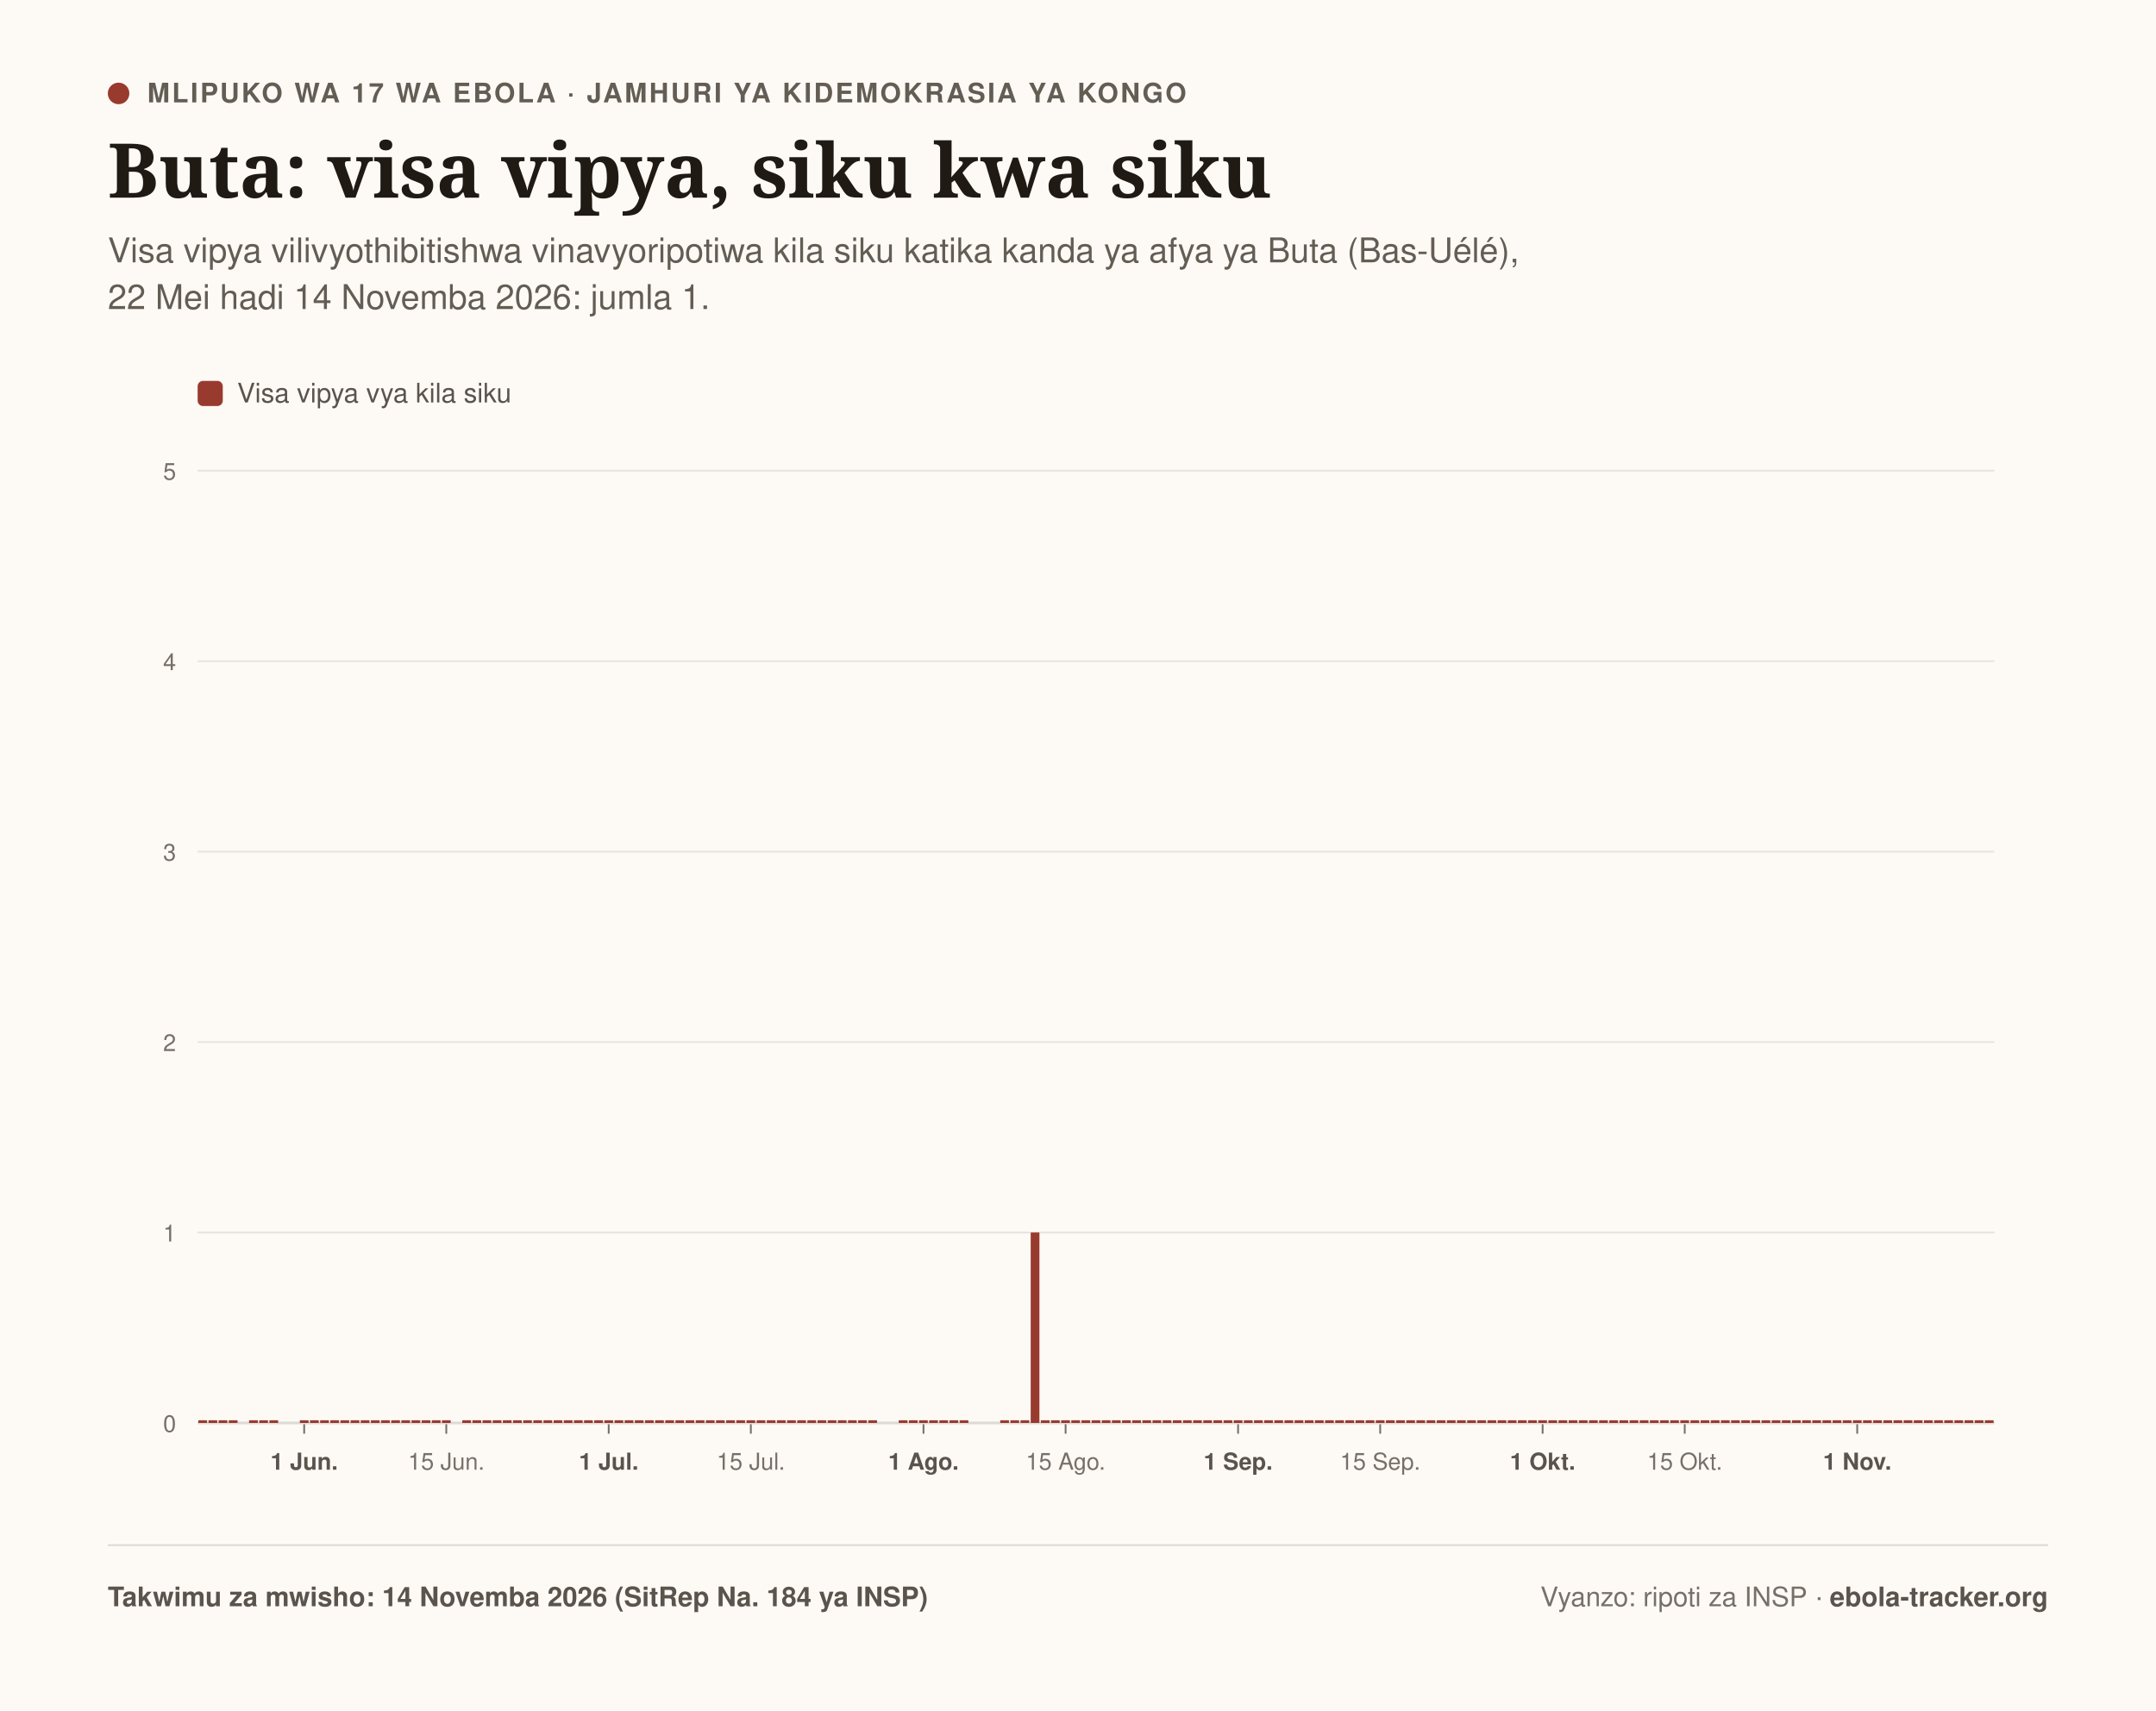
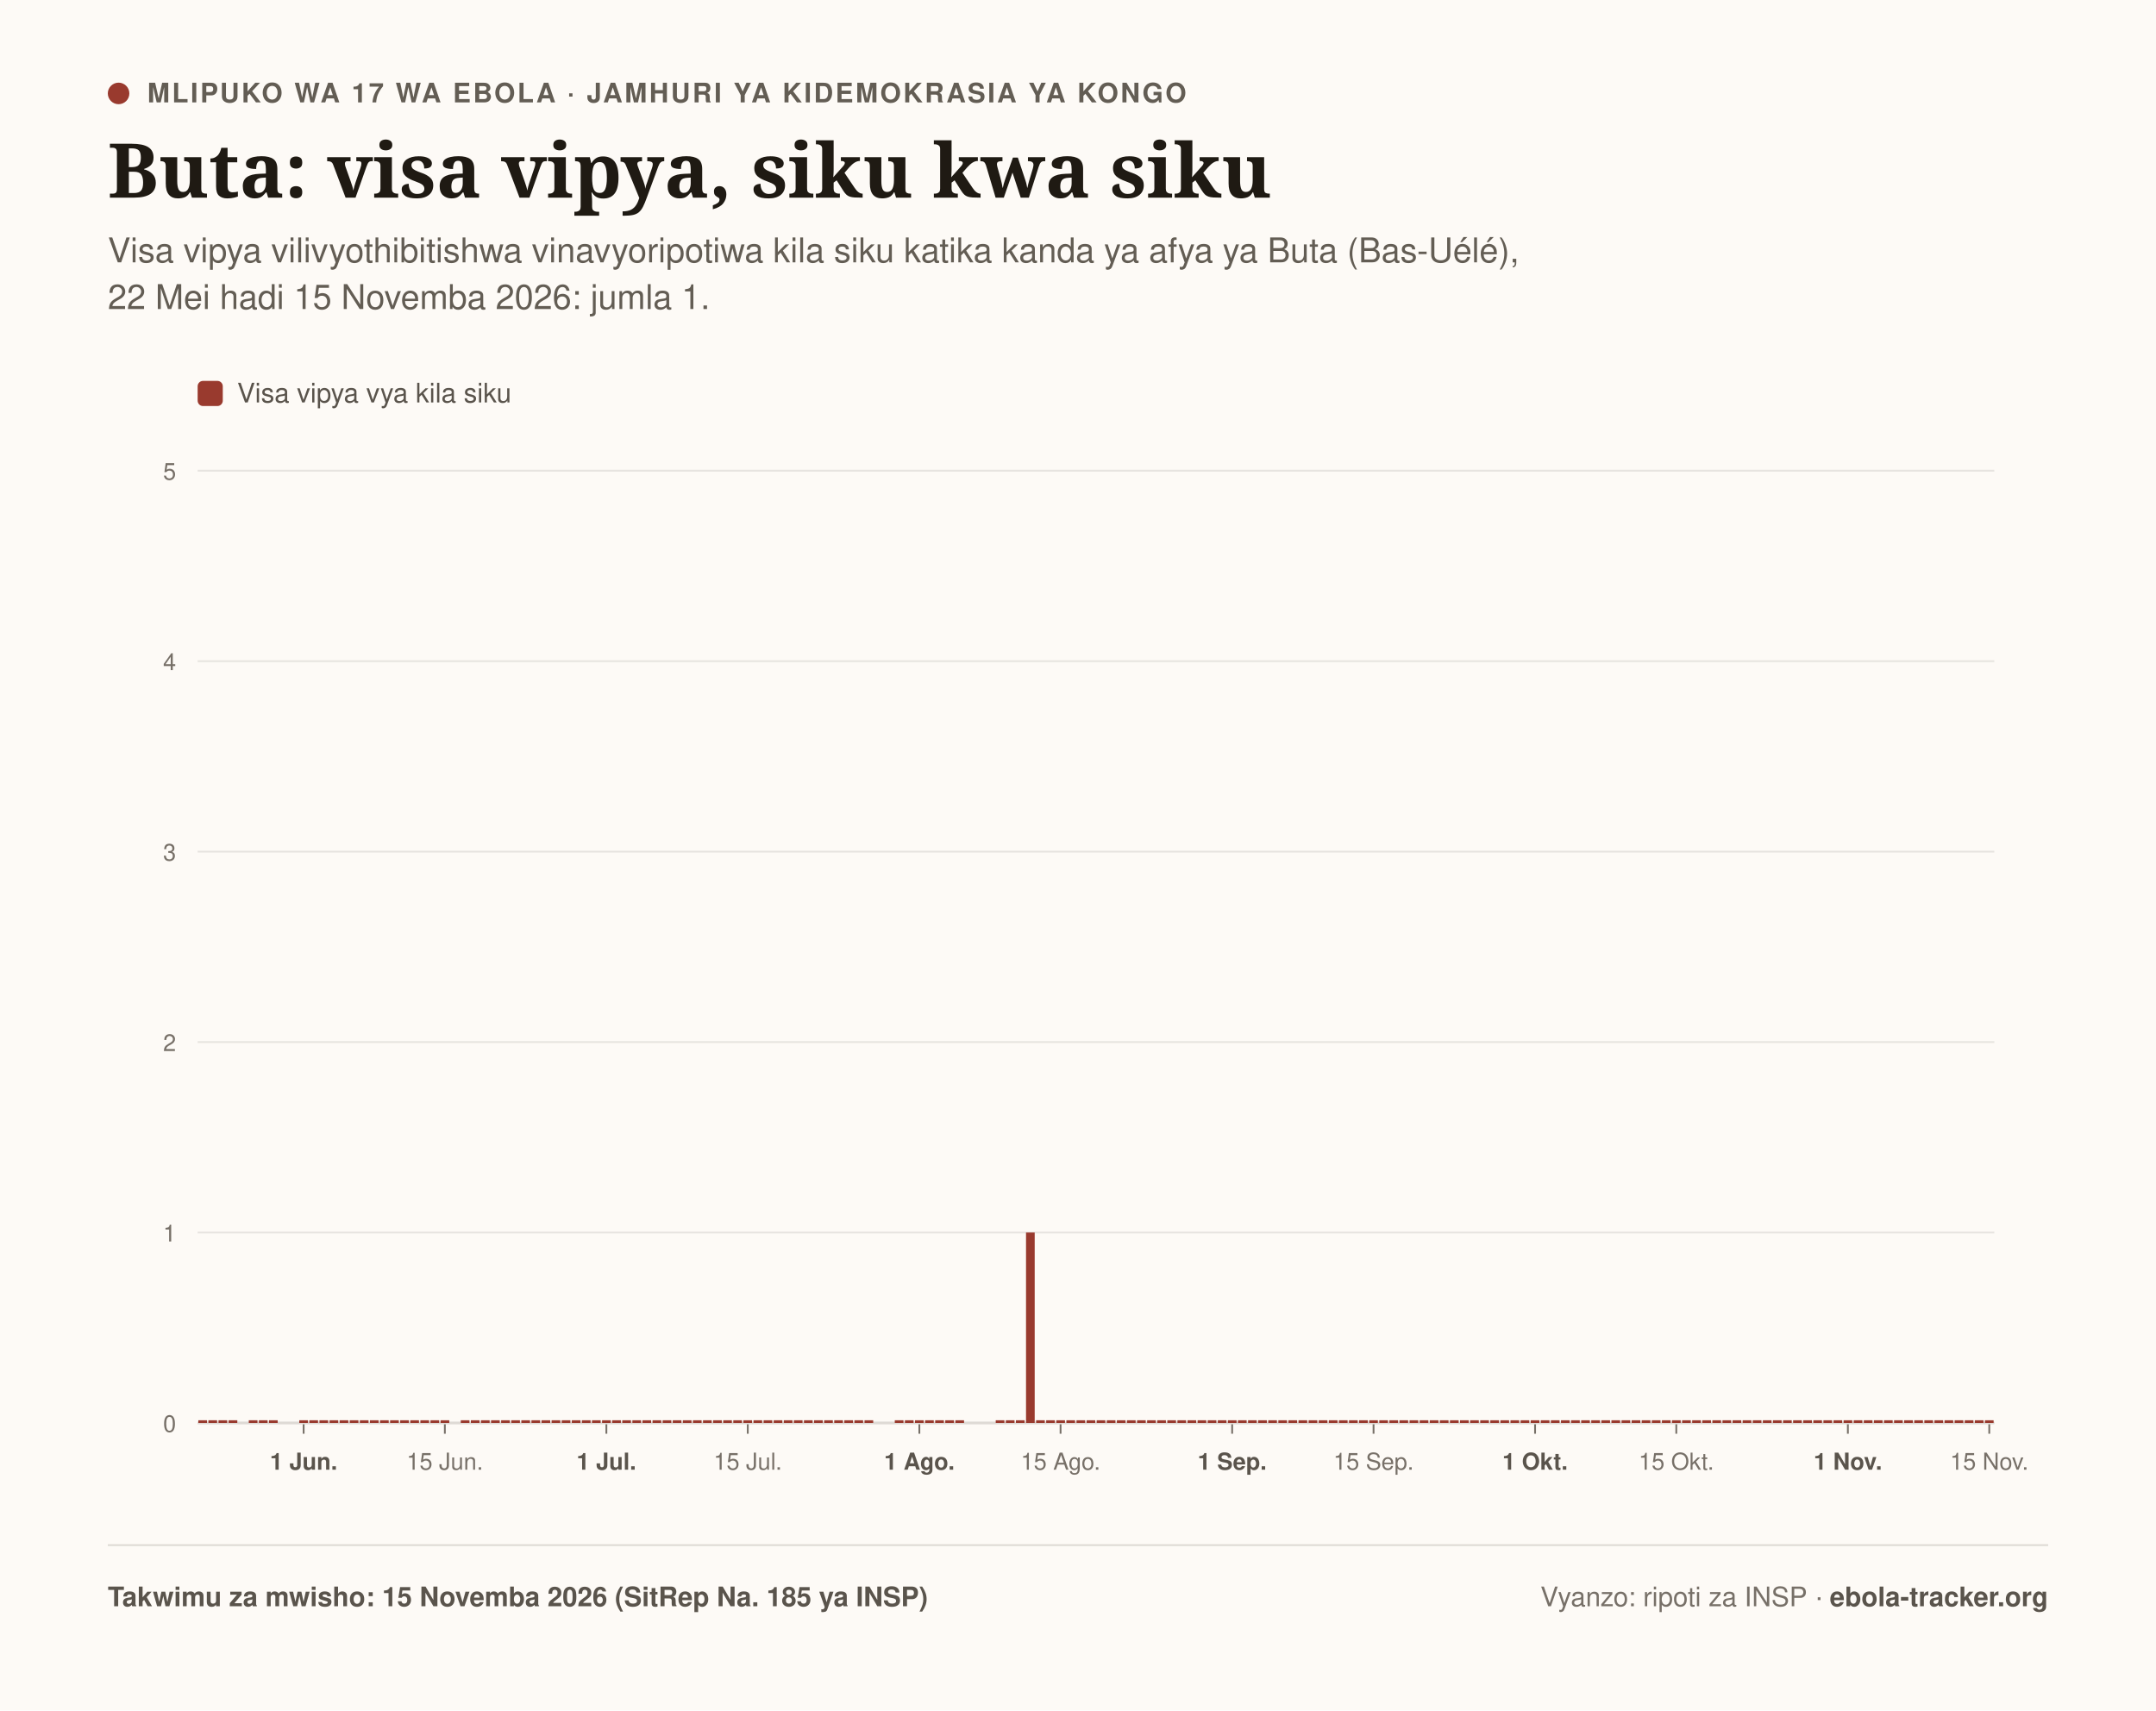
- <svg xmlns="http://www.w3.org/2000/svg" viewBox="0 0 1200 952" role="img" aria-label="Buta: visa vipya, siku kwa siku. Visa vipya vilivyothibitishwa vinavyoripotiwa kila siku katika kanda ya afya ya Buta (Bas-Uélé), 22 Mei hadi 14 Novemba 2026: jumla 1.">
+ <svg xmlns="http://www.w3.org/2000/svg" viewBox="0 0 1200 952" role="img" aria-label="Buta: visa vipya, siku kwa siku. Visa vipya vilivyothibitishwa vinavyoripotiwa kila siku katika kanda ya afya ya Buta (Bas-Uélé), 22 Mei hadi 15 Novemba 2026: jumla 1.">
  <rect width="1200" height="952" fill="#FDFAF6" />
  <circle cx="66" cy="52" r="6" fill="#993A2E" />
  <text x="82.0" y="57.0" font-family="'Public Sans',Helvetica,Arial,sans-serif" font-size="15" font-weight="700" fill="#635D54" text-anchor="start" letter-spacing=".08em">MLIPUKO WA 17 WA EBOLA · JAMHURI YA KIDEMOKRASIA YA KONGO</text>
  <text x="60.0" y="110.0" font-family="'Source Serif 4',Georgia,serif" font-size="42" font-weight="600" fill="#1F1A13" text-anchor="start">Buta: visa vipya, siku kwa siku</text>
  <text x="60.0" y="146.0" font-family="'Public Sans',Helvetica,Arial,sans-serif" font-size="19" font-weight="400" fill="#635D54" text-anchor="start">Visa vipya vilivyothibitishwa vinavyoripotiwa kila siku katika kanda ya afya ya Buta (Bas-Uélé),</text>
-   <text x="60.0" y="172.0" font-family="'Public Sans',Helvetica,Arial,sans-serif" font-size="19" font-weight="400" fill="#635D54" text-anchor="start">22 Mei hadi 14 Novemba 2026: jumla 1.</text>
+   <text x="60.0" y="172.0" font-family="'Public Sans',Helvetica,Arial,sans-serif" font-size="19" font-weight="400" fill="#635D54" text-anchor="start">22 Mei hadi 15 Novemba 2026: jumla 1.</text>
  <rect x="110" y="212" width="14" height="14" rx="3" fill="#993A2E" />
  <text x="132.0" y="224.0" font-family="'Public Sans',Helvetica,Arial,sans-serif" font-size="15" font-weight="400" fill="#5A544C" text-anchor="start">Visa vipya vya kila siku</text>
  <line x1="110" x2="1110" y1="792.0" y2="792.0" stroke="#E7E4E0" />
  <text x="98.0" y="797.0" font-family="'Public Sans',Helvetica,Arial,sans-serif" font-size="13" font-weight="400" fill="#777068" text-anchor="end">0</text>
  <line x1="110" x2="1110" y1="686.0" y2="686.0" stroke="#E7E4E0" />
  <text x="98.0" y="691.0" font-family="'Public Sans',Helvetica,Arial,sans-serif" font-size="13" font-weight="400" fill="#777068" text-anchor="end">1</text>
  <line x1="110" x2="1110" y1="580.0" y2="580.0" stroke="#E7E4E0" />
  <text x="98.0" y="585.0" font-family="'Public Sans',Helvetica,Arial,sans-serif" font-size="13" font-weight="400" fill="#777068" text-anchor="end">2</text>
  <line x1="110" x2="1110" y1="474.0" y2="474.0" stroke="#E7E4E0" />
  <text x="98.0" y="479.0" font-family="'Public Sans',Helvetica,Arial,sans-serif" font-size="13" font-weight="400" fill="#777068" text-anchor="end">3</text>
  <line x1="110" x2="1110" y1="368.0" y2="368.0" stroke="#E7E4E0" />
  <text x="98.0" y="373.0" font-family="'Public Sans',Helvetica,Arial,sans-serif" font-size="13" font-weight="400" fill="#777068" text-anchor="end">4</text>
  <line x1="110" x2="1110" y1="262.0" y2="262.0" stroke="#E7E4E0" />
  <text x="98.0" y="267.0" font-family="'Public Sans',Helvetica,Arial,sans-serif" font-size="13" font-weight="400" fill="#777068" text-anchor="end">5</text>
-   <line x1="169.3" x2="169.3" y1="792" y2="798" stroke="#777068" />
-   <text x="169.3" y="818.0" font-family="'Public Sans',Helvetica,Arial,sans-serif" font-size="13" font-weight="600" fill="#5A544C" text-anchor="middle">1 Jun.</text>
-   <line x1="248.4" x2="248.4" y1="792" y2="798" stroke="#777068" />
-   <text x="248.4" y="818.0" font-family="'Public Sans',Helvetica,Arial,sans-serif" font-size="13" font-weight="400" fill="#777068" text-anchor="middle">15 Jun.</text>
-   <line x1="338.8" x2="338.8" y1="792" y2="798" stroke="#777068" />
-   <text x="338.8" y="818.0" font-family="'Public Sans',Helvetica,Arial,sans-serif" font-size="13" font-weight="600" fill="#5A544C" text-anchor="middle">1 Jul.</text>
-   <line x1="417.9" x2="417.9" y1="792" y2="798" stroke="#777068" />
-   <text x="417.9" y="818.0" font-family="'Public Sans',Helvetica,Arial,sans-serif" font-size="13" font-weight="400" fill="#777068" text-anchor="middle">15 Jul.</text>
-   <line x1="514.0" x2="514.0" y1="792" y2="798" stroke="#777068" />
-   <text x="514.0" y="818.0" font-family="'Public Sans',Helvetica,Arial,sans-serif" font-size="13" font-weight="600" fill="#5A544C" text-anchor="middle">1 Ago.</text>
-   <line x1="593.1" x2="593.1" y1="792" y2="798" stroke="#777068" />
-   <text x="593.1" y="818.0" font-family="'Public Sans',Helvetica,Arial,sans-serif" font-size="13" font-weight="400" fill="#777068" text-anchor="middle">15 Ago.</text>
-   <line x1="689.1" x2="689.1" y1="792" y2="798" stroke="#777068" />
-   <text x="689.1" y="818.0" font-family="'Public Sans',Helvetica,Arial,sans-serif" font-size="13" font-weight="600" fill="#5A544C" text-anchor="middle">1 Sep.</text>
-   <line x1="768.2" x2="768.2" y1="792" y2="798" stroke="#777068" />
-   <text x="768.2" y="818.0" font-family="'Public Sans',Helvetica,Arial,sans-serif" font-size="13" font-weight="400" fill="#777068" text-anchor="middle">15 Sep.</text>
-   <line x1="858.6" x2="858.6" y1="792" y2="798" stroke="#777068" />
-   <text x="858.6" y="818.0" font-family="'Public Sans',Helvetica,Arial,sans-serif" font-size="13" font-weight="600" fill="#5A544C" text-anchor="middle">1 Okt.</text>
-   <line x1="937.7" x2="937.7" y1="792" y2="798" stroke="#777068" />
-   <text x="937.7" y="818.0" font-family="'Public Sans',Helvetica,Arial,sans-serif" font-size="13" font-weight="400" fill="#777068" text-anchor="middle">15 Okt.</text>
-   <line x1="1033.7" x2="1033.7" y1="792" y2="798" stroke="#777068" />
-   <text x="1033.7" y="818.0" font-family="'Public Sans',Helvetica,Arial,sans-serif" font-size="13" font-weight="600" fill="#5A544C" text-anchor="middle">1 Nov.</text>
+   <line x1="169.0" x2="169.0" y1="792" y2="798" stroke="#777068" />
+   <text x="169.0" y="818.0" font-family="'Public Sans',Helvetica,Arial,sans-serif" font-size="13" font-weight="600" fill="#5A544C" text-anchor="middle">1 Jun.</text>
+   <line x1="247.6" x2="247.6" y1="792" y2="798" stroke="#777068" />
+   <text x="247.6" y="818.0" font-family="'Public Sans',Helvetica,Arial,sans-serif" font-size="13" font-weight="400" fill="#777068" text-anchor="middle">15 Jun.</text>
+   <line x1="337.5" x2="337.5" y1="792" y2="798" stroke="#777068" />
+   <text x="337.5" y="818.0" font-family="'Public Sans',Helvetica,Arial,sans-serif" font-size="13" font-weight="600" fill="#5A544C" text-anchor="middle">1 Jul.</text>
+   <line x1="416.2" x2="416.2" y1="792" y2="798" stroke="#777068" />
+   <text x="416.2" y="818.0" font-family="'Public Sans',Helvetica,Arial,sans-serif" font-size="13" font-weight="400" fill="#777068" text-anchor="middle">15 Jul.</text>
+   <line x1="511.7" x2="511.7" y1="792" y2="798" stroke="#777068" />
+   <text x="511.7" y="818.0" font-family="'Public Sans',Helvetica,Arial,sans-serif" font-size="13" font-weight="600" fill="#5A544C" text-anchor="middle">1 Ago.</text>
+   <line x1="590.3" x2="590.3" y1="792" y2="798" stroke="#777068" />
+   <text x="590.3" y="818.0" font-family="'Public Sans',Helvetica,Arial,sans-serif" font-size="13" font-weight="400" fill="#777068" text-anchor="middle">15 Ago.</text>
+   <line x1="685.8" x2="685.8" y1="792" y2="798" stroke="#777068" />
+   <text x="685.8" y="818.0" font-family="'Public Sans',Helvetica,Arial,sans-serif" font-size="13" font-weight="600" fill="#5A544C" text-anchor="middle">1 Sep.</text>
+   <line x1="764.5" x2="764.5" y1="792" y2="798" stroke="#777068" />
+   <text x="764.5" y="818.0" font-family="'Public Sans',Helvetica,Arial,sans-serif" font-size="13" font-weight="400" fill="#777068" text-anchor="middle">15 Sep.</text>
+   <line x1="854.4" x2="854.4" y1="792" y2="798" stroke="#777068" />
+   <text x="854.4" y="818.0" font-family="'Public Sans',Helvetica,Arial,sans-serif" font-size="13" font-weight="600" fill="#5A544C" text-anchor="middle">1 Okt.</text>
+   <line x1="933.0" x2="933.0" y1="792" y2="798" stroke="#777068" />
+   <text x="933.0" y="818.0" font-family="'Public Sans',Helvetica,Arial,sans-serif" font-size="13" font-weight="400" fill="#777068" text-anchor="middle">15 Okt.</text>
+   <line x1="1028.5" x2="1028.5" y1="792" y2="798" stroke="#777068" />
+   <text x="1028.5" y="818.0" font-family="'Public Sans',Helvetica,Arial,sans-serif" font-size="13" font-weight="600" fill="#5A544C" text-anchor="middle">1 Nov.</text>
+   <line x1="1107.2" x2="1107.2" y1="792" y2="798" stroke="#777068" />
+   <text x="1107.2" y="818.0" font-family="'Public Sans',Helvetica,Arial,sans-serif" font-size="13" font-weight="400" fill="#777068" text-anchor="middle">15 Nov.</text>
  <line x1="110" x2="1110" y1="792" y2="792" stroke="#DEDAD5" stroke-width="1.5" />
-   <rect x="110.40" y="790.50" width="4.86" height="1.50" fill="#993A2E" />
-   <rect x="116.05" y="790.50" width="4.86" height="1.50" fill="#993A2E" />
-   <rect x="121.69" y="790.50" width="4.86" height="1.50" fill="#993A2E" />
-   <rect x="127.34" y="790.50" width="4.86" height="1.50" fill="#993A2E" />
-   <rect x="138.64" y="790.50" width="4.86" height="1.50" fill="#993A2E" />
-   <rect x="144.29" y="790.50" width="4.86" height="1.50" fill="#993A2E" />
-   <rect x="149.94" y="790.50" width="4.86" height="1.50" fill="#993A2E" />
-   <rect x="166.89" y="790.50" width="4.86" height="1.50" fill="#993A2E" />
-   <rect x="172.54" y="790.50" width="4.86" height="1.50" fill="#993A2E" />
-   <rect x="178.19" y="790.50" width="4.86" height="1.50" fill="#993A2E" />
-   <rect x="183.84" y="790.50" width="4.86" height="1.50" fill="#993A2E" />
-   <rect x="189.49" y="790.50" width="4.86" height="1.50" fill="#993A2E" />
-   <rect x="195.14" y="790.50" width="4.86" height="1.50" fill="#993A2E" />
-   <rect x="200.79" y="790.50" width="4.86" height="1.50" fill="#993A2E" />
-   <rect x="206.44" y="790.50" width="4.86" height="1.50" fill="#993A2E" />
-   <rect x="212.09" y="790.50" width="4.86" height="1.50" fill="#993A2E" />
-   <rect x="217.74" y="790.50" width="4.86" height="1.50" fill="#993A2E" />
-   <rect x="223.39" y="790.50" width="4.86" height="1.50" fill="#993A2E" />
-   <rect x="229.04" y="790.50" width="4.86" height="1.50" fill="#993A2E" />
-   <rect x="234.69" y="790.50" width="4.86" height="1.50" fill="#993A2E" />
-   <rect x="240.34" y="790.50" width="4.86" height="1.50" fill="#993A2E" />
-   <rect x="245.99" y="790.50" width="4.86" height="1.50" fill="#993A2E" />
-   <rect x="257.29" y="790.50" width="4.86" height="1.50" fill="#993A2E" />
-   <rect x="262.94" y="790.50" width="4.86" height="1.50" fill="#993A2E" />
-   <rect x="268.59" y="790.50" width="4.86" height="1.50" fill="#993A2E" />
-   <rect x="274.24" y="790.50" width="4.86" height="1.50" fill="#993A2E" />
-   <rect x="279.89" y="790.50" width="4.86" height="1.50" fill="#993A2E" />
-   <rect x="285.54" y="790.50" width="4.86" height="1.50" fill="#993A2E" />
-   <rect x="291.19" y="790.50" width="4.86" height="1.50" fill="#993A2E" />
-   <rect x="296.84" y="790.50" width="4.86" height="1.50" fill="#993A2E" />
-   <rect x="302.49" y="790.50" width="4.86" height="1.50" fill="#993A2E" />
-   <rect x="308.14" y="790.50" width="4.86" height="1.50" fill="#993A2E" />
-   <rect x="313.79" y="790.50" width="4.86" height="1.50" fill="#993A2E" />
-   <rect x="319.44" y="790.50" width="4.86" height="1.50" fill="#993A2E" />
-   <rect x="325.08" y="790.50" width="4.86" height="1.50" fill="#993A2E" />
-   <rect x="330.73" y="790.50" width="4.86" height="1.50" fill="#993A2E" />
-   <rect x="336.38" y="790.50" width="4.86" height="1.50" fill="#993A2E" />
-   <rect x="342.03" y="790.50" width="4.86" height="1.50" fill="#993A2E" />
-   <rect x="347.68" y="790.50" width="4.86" height="1.50" fill="#993A2E" />
-   <rect x="353.33" y="790.50" width="4.86" height="1.50" fill="#993A2E" />
-   <rect x="358.98" y="790.50" width="4.86" height="1.50" fill="#993A2E" />
-   <rect x="364.63" y="790.50" width="4.86" height="1.50" fill="#993A2E" />
-   <rect x="370.28" y="790.50" width="4.86" height="1.50" fill="#993A2E" />
-   <rect x="375.93" y="790.50" width="4.86" height="1.50" fill="#993A2E" />
-   <rect x="381.58" y="790.50" width="4.86" height="1.50" fill="#993A2E" />
-   <rect x="387.23" y="790.50" width="4.86" height="1.50" fill="#993A2E" />
-   <rect x="392.88" y="790.50" width="4.86" height="1.50" fill="#993A2E" />
-   <rect x="398.53" y="790.50" width="4.86" height="1.50" fill="#993A2E" />
-   <rect x="404.18" y="790.50" width="4.86" height="1.50" fill="#993A2E" />
-   <rect x="409.83" y="790.50" width="4.86" height="1.50" fill="#993A2E" />
-   <rect x="415.48" y="790.50" width="4.86" height="1.50" fill="#993A2E" />
-   <rect x="421.13" y="790.50" width="4.86" height="1.50" fill="#993A2E" />
-   <rect x="426.78" y="790.50" width="4.86" height="1.50" fill="#993A2E" />
-   <rect x="432.43" y="790.50" width="4.86" height="1.50" fill="#993A2E" />
-   <rect x="438.08" y="790.50" width="4.86" height="1.50" fill="#993A2E" />
-   <rect x="443.73" y="790.50" width="4.86" height="1.50" fill="#993A2E" />
-   <rect x="449.38" y="790.50" width="4.86" height="1.50" fill="#993A2E" />
-   <rect x="455.03" y="790.50" width="4.86" height="1.50" fill="#993A2E" />
-   <rect x="460.68" y="790.50" width="4.86" height="1.50" fill="#993A2E" />
-   <rect x="466.33" y="790.50" width="4.86" height="1.50" fill="#993A2E" />
-   <rect x="471.98" y="790.50" width="4.86" height="1.50" fill="#993A2E" />
-   <rect x="477.63" y="790.50" width="4.86" height="1.50" fill="#993A2E" />
-   <rect x="483.28" y="790.50" width="4.86" height="1.50" fill="#993A2E" />
-   <rect x="500.23" y="790.50" width="4.86" height="1.50" fill="#993A2E" />
-   <rect x="505.88" y="790.50" width="4.86" height="1.50" fill="#993A2E" />
-   <rect x="511.53" y="790.50" width="4.86" height="1.50" fill="#993A2E" />
-   <rect x="517.18" y="790.50" width="4.86" height="1.50" fill="#993A2E" />
-   <rect x="522.82" y="790.50" width="4.86" height="1.50" fill="#993A2E" />
-   <rect x="528.47" y="790.50" width="4.86" height="1.50" fill="#993A2E" />
-   <rect x="534.12" y="790.50" width="4.86" height="1.50" fill="#993A2E" />
-   <rect x="556.72" y="790.50" width="4.86" height="1.50" fill="#993A2E" />
-   <rect x="562.37" y="790.50" width="4.86" height="1.50" fill="#993A2E" />
-   <rect x="568.02" y="790.50" width="4.86" height="1.50" fill="#993A2E" />
-   <rect x="573.67" y="686.00" width="4.86" height="106.00" fill="#993A2E" />
-   <rect x="579.32" y="790.50" width="4.86" height="1.50" fill="#993A2E" />
-   <rect x="584.97" y="790.50" width="4.86" height="1.50" fill="#993A2E" />
-   <rect x="590.62" y="790.50" width="4.86" height="1.50" fill="#993A2E" />
-   <rect x="596.27" y="790.50" width="4.86" height="1.50" fill="#993A2E" />
-   <rect x="601.92" y="790.50" width="4.86" height="1.50" fill="#993A2E" />
-   <rect x="607.57" y="790.50" width="4.86" height="1.50" fill="#993A2E" />
-   <rect x="613.22" y="790.50" width="4.86" height="1.50" fill="#993A2E" />
-   <rect x="618.87" y="790.50" width="4.86" height="1.50" fill="#993A2E" />
-   <rect x="624.52" y="790.50" width="4.86" height="1.50" fill="#993A2E" />
-   <rect x="630.17" y="790.50" width="4.86" height="1.50" fill="#993A2E" />
-   <rect x="635.82" y="790.50" width="4.86" height="1.50" fill="#993A2E" />
-   <rect x="641.47" y="790.50" width="4.86" height="1.50" fill="#993A2E" />
-   <rect x="647.12" y="790.50" width="4.86" height="1.50" fill="#993A2E" />
-   <rect x="652.77" y="790.50" width="4.86" height="1.50" fill="#993A2E" />
-   <rect x="658.42" y="790.50" width="4.86" height="1.50" fill="#993A2E" />
-   <rect x="664.07" y="790.50" width="4.86" height="1.50" fill="#993A2E" />
-   <rect x="669.72" y="790.50" width="4.86" height="1.50" fill="#993A2E" />
-   <rect x="675.37" y="790.50" width="4.86" height="1.50" fill="#993A2E" />
-   <rect x="681.02" y="790.50" width="4.86" height="1.50" fill="#993A2E" />
-   <rect x="686.67" y="790.50" width="4.86" height="1.50" fill="#993A2E" />
-   <rect x="692.32" y="790.50" width="4.86" height="1.50" fill="#993A2E" />
-   <rect x="697.97" y="790.50" width="4.86" height="1.50" fill="#993A2E" />
-   <rect x="703.62" y="790.50" width="4.86" height="1.50" fill="#993A2E" />
-   <rect x="709.27" y="790.50" width="4.86" height="1.50" fill="#993A2E" />
-   <rect x="714.92" y="790.50" width="4.86" height="1.50" fill="#993A2E" />
-   <rect x="720.56" y="790.50" width="4.86" height="1.50" fill="#993A2E" />
-   <rect x="726.21" y="790.50" width="4.86" height="1.50" fill="#993A2E" />
-   <rect x="731.86" y="790.50" width="4.86" height="1.50" fill="#993A2E" />
-   <rect x="737.51" y="790.50" width="4.86" height="1.50" fill="#993A2E" />
-   <rect x="743.16" y="790.50" width="4.86" height="1.50" fill="#993A2E" />
-   <rect x="748.81" y="790.50" width="4.86" height="1.50" fill="#993A2E" />
-   <rect x="754.46" y="790.50" width="4.86" height="1.50" fill="#993A2E" />
-   <rect x="760.11" y="790.50" width="4.86" height="1.50" fill="#993A2E" />
-   <rect x="765.76" y="790.50" width="4.86" height="1.50" fill="#993A2E" />
-   <rect x="771.41" y="790.50" width="4.86" height="1.50" fill="#993A2E" />
-   <rect x="777.06" y="790.50" width="4.86" height="1.50" fill="#993A2E" />
-   <rect x="782.71" y="790.50" width="4.86" height="1.50" fill="#993A2E" />
-   <rect x="788.36" y="790.50" width="4.86" height="1.50" fill="#993A2E" />
-   <rect x="794.01" y="790.50" width="4.86" height="1.50" fill="#993A2E" />
-   <rect x="799.66" y="790.50" width="4.86" height="1.50" fill="#993A2E" />
-   <rect x="805.31" y="790.50" width="4.86" height="1.50" fill="#993A2E" />
-   <rect x="810.96" y="790.50" width="4.86" height="1.50" fill="#993A2E" />
-   <rect x="816.61" y="790.50" width="4.86" height="1.50" fill="#993A2E" />
-   <rect x="822.26" y="790.50" width="4.86" height="1.50" fill="#993A2E" />
-   <rect x="827.91" y="790.50" width="4.86" height="1.50" fill="#993A2E" />
-   <rect x="833.56" y="790.50" width="4.86" height="1.50" fill="#993A2E" />
-   <rect x="839.21" y="790.50" width="4.86" height="1.50" fill="#993A2E" />
-   <rect x="844.86" y="790.50" width="4.86" height="1.50" fill="#993A2E" />
-   <rect x="850.51" y="790.50" width="4.86" height="1.50" fill="#993A2E" />
-   <rect x="856.16" y="790.50" width="4.86" height="1.50" fill="#993A2E" />
-   <rect x="861.81" y="790.50" width="4.86" height="1.50" fill="#993A2E" />
-   <rect x="867.46" y="790.50" width="4.86" height="1.50" fill="#993A2E" />
-   <rect x="873.11" y="790.50" width="4.86" height="1.50" fill="#993A2E" />
-   <rect x="878.76" y="790.50" width="4.86" height="1.50" fill="#993A2E" />
-   <rect x="884.41" y="790.50" width="4.86" height="1.50" fill="#993A2E" />
-   <rect x="890.06" y="790.50" width="4.86" height="1.50" fill="#993A2E" />
-   <rect x="895.71" y="790.50" width="4.86" height="1.50" fill="#993A2E" />
-   <rect x="901.36" y="790.50" width="4.86" height="1.50" fill="#993A2E" />
-   <rect x="907.01" y="790.50" width="4.86" height="1.50" fill="#993A2E" />
-   <rect x="912.66" y="790.50" width="4.86" height="1.50" fill="#993A2E" />
-   <rect x="918.31" y="790.50" width="4.86" height="1.50" fill="#993A2E" />
-   <rect x="923.95" y="790.50" width="4.86" height="1.50" fill="#993A2E" />
-   <rect x="929.60" y="790.50" width="4.86" height="1.50" fill="#993A2E" />
-   <rect x="935.25" y="790.50" width="4.86" height="1.50" fill="#993A2E" />
-   <rect x="940.90" y="790.50" width="4.86" height="1.50" fill="#993A2E" />
-   <rect x="946.55" y="790.50" width="4.86" height="1.50" fill="#993A2E" />
-   <rect x="952.20" y="790.50" width="4.86" height="1.50" fill="#993A2E" />
-   <rect x="957.85" y="790.50" width="4.86" height="1.50" fill="#993A2E" />
-   <rect x="963.50" y="790.50" width="4.86" height="1.50" fill="#993A2E" />
-   <rect x="969.15" y="790.50" width="4.86" height="1.50" fill="#993A2E" />
-   <rect x="974.80" y="790.50" width="4.86" height="1.50" fill="#993A2E" />
-   <rect x="980.45" y="790.50" width="4.86" height="1.50" fill="#993A2E" />
-   <rect x="986.10" y="790.50" width="4.86" height="1.50" fill="#993A2E" />
-   <rect x="991.75" y="790.50" width="4.86" height="1.50" fill="#993A2E" />
-   <rect x="997.40" y="790.50" width="4.86" height="1.50" fill="#993A2E" />
-   <rect x="1003.05" y="790.50" width="4.86" height="1.50" fill="#993A2E" />
-   <rect x="1008.70" y="790.50" width="4.86" height="1.50" fill="#993A2E" />
-   <rect x="1014.35" y="790.50" width="4.86" height="1.50" fill="#993A2E" />
-   <rect x="1020.00" y="790.50" width="4.86" height="1.50" fill="#993A2E" />
-   <rect x="1025.65" y="790.50" width="4.86" height="1.50" fill="#993A2E" />
-   <rect x="1031.30" y="790.50" width="4.86" height="1.50" fill="#993A2E" />
-   <rect x="1036.95" y="790.50" width="4.86" height="1.50" fill="#993A2E" />
-   <rect x="1042.60" y="790.50" width="4.86" height="1.50" fill="#993A2E" />
-   <rect x="1048.25" y="790.50" width="4.86" height="1.50" fill="#993A2E" />
-   <rect x="1053.90" y="790.50" width="4.86" height="1.50" fill="#993A2E" />
-   <rect x="1059.55" y="790.50" width="4.86" height="1.50" fill="#993A2E" />
-   <rect x="1065.20" y="790.50" width="4.86" height="1.50" fill="#993A2E" />
-   <rect x="1070.85" y="790.50" width="4.86" height="1.50" fill="#993A2E" />
-   <rect x="1076.50" y="790.50" width="4.86" height="1.50" fill="#993A2E" />
-   <rect x="1082.15" y="790.50" width="4.86" height="1.50" fill="#993A2E" />
-   <rect x="1087.80" y="790.50" width="4.86" height="1.50" fill="#993A2E" />
-   <rect x="1093.45" y="790.50" width="4.86" height="1.50" fill="#993A2E" />
-   <rect x="1099.10" y="790.50" width="4.86" height="1.50" fill="#993A2E" />
-   <rect x="1104.75" y="790.50" width="4.86" height="1.50" fill="#993A2E" />
+   <rect x="110.39" y="790.50" width="4.83" height="1.50" fill="#993A2E" />
+   <rect x="116.01" y="790.50" width="4.83" height="1.50" fill="#993A2E" />
+   <rect x="121.63" y="790.50" width="4.83" height="1.50" fill="#993A2E" />
+   <rect x="127.25" y="790.50" width="4.83" height="1.50" fill="#993A2E" />
+   <rect x="138.48" y="790.50" width="4.83" height="1.50" fill="#993A2E" />
+   <rect x="144.10" y="790.50" width="4.83" height="1.50" fill="#993A2E" />
+   <rect x="149.72" y="790.50" width="4.83" height="1.50" fill="#993A2E" />
+   <rect x="166.57" y="790.50" width="4.83" height="1.50" fill="#993A2E" />
+   <rect x="172.19" y="790.50" width="4.83" height="1.50" fill="#993A2E" />
+   <rect x="177.81" y="790.50" width="4.83" height="1.50" fill="#993A2E" />
+   <rect x="183.43" y="790.50" width="4.83" height="1.50" fill="#993A2E" />
+   <rect x="189.04" y="790.50" width="4.83" height="1.50" fill="#993A2E" />
+   <rect x="194.66" y="790.50" width="4.83" height="1.50" fill="#993A2E" />
+   <rect x="200.28" y="790.50" width="4.83" height="1.50" fill="#993A2E" />
+   <rect x="205.90" y="790.50" width="4.83" height="1.50" fill="#993A2E" />
+   <rect x="211.52" y="790.50" width="4.83" height="1.50" fill="#993A2E" />
+   <rect x="217.13" y="790.50" width="4.83" height="1.50" fill="#993A2E" />
+   <rect x="222.75" y="790.50" width="4.83" height="1.50" fill="#993A2E" />
+   <rect x="228.37" y="790.50" width="4.83" height="1.50" fill="#993A2E" />
+   <rect x="233.99" y="790.50" width="4.83" height="1.50" fill="#993A2E" />
+   <rect x="239.61" y="790.50" width="4.83" height="1.50" fill="#993A2E" />
+   <rect x="245.22" y="790.50" width="4.83" height="1.50" fill="#993A2E" />
+   <rect x="256.46" y="790.50" width="4.83" height="1.50" fill="#993A2E" />
+   <rect x="262.08" y="790.50" width="4.83" height="1.50" fill="#993A2E" />
+   <rect x="267.70" y="790.50" width="4.83" height="1.50" fill="#993A2E" />
+   <rect x="273.31" y="790.50" width="4.83" height="1.50" fill="#993A2E" />
+   <rect x="278.93" y="790.50" width="4.83" height="1.50" fill="#993A2E" />
+   <rect x="284.55" y="790.50" width="4.83" height="1.50" fill="#993A2E" />
+   <rect x="290.17" y="790.50" width="4.83" height="1.50" fill="#993A2E" />
+   <rect x="295.79" y="790.50" width="4.83" height="1.50" fill="#993A2E" />
+   <rect x="301.40" y="790.50" width="4.83" height="1.50" fill="#993A2E" />
+   <rect x="307.02" y="790.50" width="4.83" height="1.50" fill="#993A2E" />
+   <rect x="312.64" y="790.50" width="4.83" height="1.50" fill="#993A2E" />
+   <rect x="318.26" y="790.50" width="4.83" height="1.50" fill="#993A2E" />
+   <rect x="323.88" y="790.50" width="4.83" height="1.50" fill="#993A2E" />
+   <rect x="329.49" y="790.50" width="4.83" height="1.50" fill="#993A2E" />
+   <rect x="335.11" y="790.50" width="4.83" height="1.50" fill="#993A2E" />
+   <rect x="340.73" y="790.50" width="4.83" height="1.50" fill="#993A2E" />
+   <rect x="346.35" y="790.50" width="4.83" height="1.50" fill="#993A2E" />
+   <rect x="351.97" y="790.50" width="4.83" height="1.50" fill="#993A2E" />
+   <rect x="357.58" y="790.50" width="4.83" height="1.50" fill="#993A2E" />
+   <rect x="363.20" y="790.50" width="4.83" height="1.50" fill="#993A2E" />
+   <rect x="368.82" y="790.50" width="4.83" height="1.50" fill="#993A2E" />
+   <rect x="374.44" y="790.50" width="4.83" height="1.50" fill="#993A2E" />
+   <rect x="380.06" y="790.50" width="4.83" height="1.50" fill="#993A2E" />
+   <rect x="385.67" y="790.50" width="4.83" height="1.50" fill="#993A2E" />
+   <rect x="391.29" y="790.50" width="4.83" height="1.50" fill="#993A2E" />
+   <rect x="396.91" y="790.50" width="4.83" height="1.50" fill="#993A2E" />
+   <rect x="402.53" y="790.50" width="4.83" height="1.50" fill="#993A2E" />
+   <rect x="408.15" y="790.50" width="4.83" height="1.50" fill="#993A2E" />
+   <rect x="413.76" y="790.50" width="4.83" height="1.50" fill="#993A2E" />
+   <rect x="419.38" y="790.50" width="4.83" height="1.50" fill="#993A2E" />
+   <rect x="425.00" y="790.50" width="4.83" height="1.50" fill="#993A2E" />
+   <rect x="430.62" y="790.50" width="4.83" height="1.50" fill="#993A2E" />
+   <rect x="436.24" y="790.50" width="4.83" height="1.50" fill="#993A2E" />
+   <rect x="441.85" y="790.50" width="4.83" height="1.50" fill="#993A2E" />
+   <rect x="447.47" y="790.50" width="4.83" height="1.50" fill="#993A2E" />
+   <rect x="453.09" y="790.50" width="4.83" height="1.50" fill="#993A2E" />
+   <rect x="458.71" y="790.50" width="4.83" height="1.50" fill="#993A2E" />
+   <rect x="464.33" y="790.50" width="4.83" height="1.50" fill="#993A2E" />
+   <rect x="469.94" y="790.50" width="4.83" height="1.50" fill="#993A2E" />
+   <rect x="475.56" y="790.50" width="4.83" height="1.50" fill="#993A2E" />
+   <rect x="481.18" y="790.50" width="4.83" height="1.50" fill="#993A2E" />
+   <rect x="498.03" y="790.50" width="4.83" height="1.50" fill="#993A2E" />
+   <rect x="503.65" y="790.50" width="4.83" height="1.50" fill="#993A2E" />
+   <rect x="509.27" y="790.50" width="4.83" height="1.50" fill="#993A2E" />
+   <rect x="514.89" y="790.50" width="4.83" height="1.50" fill="#993A2E" />
+   <rect x="520.51" y="790.50" width="4.83" height="1.50" fill="#993A2E" />
+   <rect x="526.12" y="790.50" width="4.83" height="1.50" fill="#993A2E" />
+   <rect x="531.74" y="790.50" width="4.83" height="1.50" fill="#993A2E" />
+   <rect x="554.21" y="790.50" width="4.83" height="1.50" fill="#993A2E" />
+   <rect x="559.83" y="790.50" width="4.83" height="1.50" fill="#993A2E" />
+   <rect x="565.45" y="790.50" width="4.83" height="1.50" fill="#993A2E" />
+   <rect x="571.07" y="686.00" width="4.83" height="106.00" fill="#993A2E" />
+   <rect x="576.69" y="790.50" width="4.83" height="1.50" fill="#993A2E" />
+   <rect x="582.30" y="790.50" width="4.83" height="1.50" fill="#993A2E" />
+   <rect x="587.92" y="790.50" width="4.83" height="1.50" fill="#993A2E" />
+   <rect x="593.54" y="790.50" width="4.83" height="1.50" fill="#993A2E" />
+   <rect x="599.16" y="790.50" width="4.83" height="1.50" fill="#993A2E" />
+   <rect x="604.78" y="790.50" width="4.83" height="1.50" fill="#993A2E" />
+   <rect x="610.39" y="790.50" width="4.83" height="1.50" fill="#993A2E" />
+   <rect x="616.01" y="790.50" width="4.83" height="1.50" fill="#993A2E" />
+   <rect x="621.63" y="790.50" width="4.83" height="1.50" fill="#993A2E" />
+   <rect x="627.25" y="790.50" width="4.83" height="1.50" fill="#993A2E" />
+   <rect x="632.87" y="790.50" width="4.83" height="1.50" fill="#993A2E" />
+   <rect x="638.48" y="790.50" width="4.83" height="1.50" fill="#993A2E" />
+   <rect x="644.10" y="790.50" width="4.83" height="1.50" fill="#993A2E" />
+   <rect x="649.72" y="790.50" width="4.83" height="1.50" fill="#993A2E" />
+   <rect x="655.34" y="790.50" width="4.83" height="1.50" fill="#993A2E" />
+   <rect x="660.96" y="790.50" width="4.83" height="1.50" fill="#993A2E" />
+   <rect x="666.57" y="790.50" width="4.83" height="1.50" fill="#993A2E" />
+   <rect x="672.19" y="790.50" width="4.83" height="1.50" fill="#993A2E" />
+   <rect x="677.81" y="790.50" width="4.83" height="1.50" fill="#993A2E" />
+   <rect x="683.43" y="790.50" width="4.83" height="1.50" fill="#993A2E" />
+   <rect x="689.04" y="790.50" width="4.83" height="1.50" fill="#993A2E" />
+   <rect x="694.66" y="790.50" width="4.83" height="1.50" fill="#993A2E" />
+   <rect x="700.28" y="790.50" width="4.83" height="1.50" fill="#993A2E" />
+   <rect x="705.90" y="790.50" width="4.83" height="1.50" fill="#993A2E" />
+   <rect x="711.52" y="790.50" width="4.83" height="1.50" fill="#993A2E" />
+   <rect x="717.13" y="790.50" width="4.83" height="1.50" fill="#993A2E" />
+   <rect x="722.75" y="790.50" width="4.83" height="1.50" fill="#993A2E" />
+   <rect x="728.37" y="790.50" width="4.83" height="1.50" fill="#993A2E" />
+   <rect x="733.99" y="790.50" width="4.83" height="1.50" fill="#993A2E" />
+   <rect x="739.61" y="790.50" width="4.83" height="1.50" fill="#993A2E" />
+   <rect x="745.22" y="790.50" width="4.83" height="1.50" fill="#993A2E" />
+   <rect x="750.84" y="790.50" width="4.83" height="1.50" fill="#993A2E" />
+   <rect x="756.46" y="790.50" width="4.83" height="1.50" fill="#993A2E" />
+   <rect x="762.08" y="790.50" width="4.83" height="1.50" fill="#993A2E" />
+   <rect x="767.70" y="790.50" width="4.83" height="1.50" fill="#993A2E" />
+   <rect x="773.31" y="790.50" width="4.83" height="1.50" fill="#993A2E" />
+   <rect x="778.93" y="790.50" width="4.83" height="1.50" fill="#993A2E" />
+   <rect x="784.55" y="790.50" width="4.83" height="1.50" fill="#993A2E" />
+   <rect x="790.17" y="790.50" width="4.83" height="1.50" fill="#993A2E" />
+   <rect x="795.79" y="790.50" width="4.83" height="1.50" fill="#993A2E" />
+   <rect x="801.40" y="790.50" width="4.83" height="1.50" fill="#993A2E" />
+   <rect x="807.02" y="790.50" width="4.83" height="1.50" fill="#993A2E" />
+   <rect x="812.64" y="790.50" width="4.83" height="1.50" fill="#993A2E" />
+   <rect x="818.26" y="790.50" width="4.83" height="1.50" fill="#993A2E" />
+   <rect x="823.88" y="790.50" width="4.83" height="1.50" fill="#993A2E" />
+   <rect x="829.49" y="790.50" width="4.83" height="1.50" fill="#993A2E" />
+   <rect x="835.11" y="790.50" width="4.83" height="1.50" fill="#993A2E" />
+   <rect x="840.73" y="790.50" width="4.83" height="1.50" fill="#993A2E" />
+   <rect x="846.35" y="790.50" width="4.83" height="1.50" fill="#993A2E" />
+   <rect x="851.97" y="790.50" width="4.83" height="1.50" fill="#993A2E" />
+   <rect x="857.58" y="790.50" width="4.83" height="1.50" fill="#993A2E" />
+   <rect x="863.20" y="790.50" width="4.83" height="1.50" fill="#993A2E" />
+   <rect x="868.82" y="790.50" width="4.83" height="1.50" fill="#993A2E" />
+   <rect x="874.44" y="790.50" width="4.83" height="1.50" fill="#993A2E" />
+   <rect x="880.06" y="790.50" width="4.83" height="1.50" fill="#993A2E" />
+   <rect x="885.67" y="790.50" width="4.83" height="1.50" fill="#993A2E" />
+   <rect x="891.29" y="790.50" width="4.83" height="1.50" fill="#993A2E" />
+   <rect x="896.91" y="790.50" width="4.83" height="1.50" fill="#993A2E" />
+   <rect x="902.53" y="790.50" width="4.83" height="1.50" fill="#993A2E" />
+   <rect x="908.15" y="790.50" width="4.83" height="1.50" fill="#993A2E" />
+   <rect x="913.76" y="790.50" width="4.83" height="1.50" fill="#993A2E" />
+   <rect x="919.38" y="790.50" width="4.83" height="1.50" fill="#993A2E" />
+   <rect x="925.00" y="790.50" width="4.83" height="1.50" fill="#993A2E" />
+   <rect x="930.62" y="790.50" width="4.83" height="1.50" fill="#993A2E" />
+   <rect x="936.24" y="790.50" width="4.83" height="1.50" fill="#993A2E" />
+   <rect x="941.85" y="790.50" width="4.83" height="1.50" fill="#993A2E" />
+   <rect x="947.47" y="790.50" width="4.83" height="1.50" fill="#993A2E" />
+   <rect x="953.09" y="790.50" width="4.83" height="1.50" fill="#993A2E" />
+   <rect x="958.71" y="790.50" width="4.83" height="1.50" fill="#993A2E" />
+   <rect x="964.33" y="790.50" width="4.83" height="1.50" fill="#993A2E" />
+   <rect x="969.94" y="790.50" width="4.83" height="1.50" fill="#993A2E" />
+   <rect x="975.56" y="790.50" width="4.83" height="1.50" fill="#993A2E" />
+   <rect x="981.18" y="790.50" width="4.83" height="1.50" fill="#993A2E" />
+   <rect x="986.80" y="790.50" width="4.83" height="1.50" fill="#993A2E" />
+   <rect x="992.42" y="790.50" width="4.83" height="1.50" fill="#993A2E" />
+   <rect x="998.03" y="790.50" width="4.83" height="1.50" fill="#993A2E" />
+   <rect x="1003.65" y="790.50" width="4.83" height="1.50" fill="#993A2E" />
+   <rect x="1009.27" y="790.50" width="4.83" height="1.50" fill="#993A2E" />
+   <rect x="1014.89" y="790.50" width="4.83" height="1.50" fill="#993A2E" />
+   <rect x="1020.51" y="790.50" width="4.83" height="1.50" fill="#993A2E" />
+   <rect x="1026.12" y="790.50" width="4.83" height="1.50" fill="#993A2E" />
+   <rect x="1031.74" y="790.50" width="4.83" height="1.50" fill="#993A2E" />
+   <rect x="1037.36" y="790.50" width="4.83" height="1.50" fill="#993A2E" />
+   <rect x="1042.98" y="790.50" width="4.83" height="1.50" fill="#993A2E" />
+   <rect x="1048.60" y="790.50" width="4.83" height="1.50" fill="#993A2E" />
+   <rect x="1054.21" y="790.50" width="4.83" height="1.50" fill="#993A2E" />
+   <rect x="1059.83" y="790.50" width="4.83" height="1.50" fill="#993A2E" />
+   <rect x="1065.45" y="790.50" width="4.83" height="1.50" fill="#993A2E" />
+   <rect x="1071.07" y="790.50" width="4.83" height="1.50" fill="#993A2E" />
+   <rect x="1076.69" y="790.50" width="4.83" height="1.50" fill="#993A2E" />
+   <rect x="1082.30" y="790.50" width="4.83" height="1.50" fill="#993A2E" />
+   <rect x="1087.92" y="790.50" width="4.83" height="1.50" fill="#993A2E" />
+   <rect x="1093.54" y="790.50" width="4.83" height="1.50" fill="#993A2E" />
+   <rect x="1099.16" y="790.50" width="4.83" height="1.50" fill="#993A2E" />
+   <rect x="1104.78" y="790.50" width="4.83" height="1.50" fill="#993A2E" />
  <line x1="60" x2="1140" y1="860" y2="860" stroke="#DEDAD5" />
-   <text x="60.0" y="894.0" font-family="'Public Sans',Helvetica,Arial,sans-serif" font-size="15" font-weight="600" fill="#5A544C" text-anchor="start">Takwimu za mwisho: 14 Novemba 2026 (SitRep Na. 184 ya INSP)</text>
+   <text x="60.0" y="894.0" font-family="'Public Sans',Helvetica,Arial,sans-serif" font-size="15" font-weight="600" fill="#5A544C" text-anchor="start">Takwimu za mwisho: 15 Novemba 2026 (SitRep Na. 185 ya INSP)</text>
  <text x="1140" y="894" text-anchor="end" font-family="'Public Sans',Helvetica,Arial,sans-serif" font-size="15" fill="#777068">Vyanzo: ripoti za INSP · <tspan font-weight="700" fill="#5A544C">ebola-tracker.org</tspan>
  </text>
</svg>
